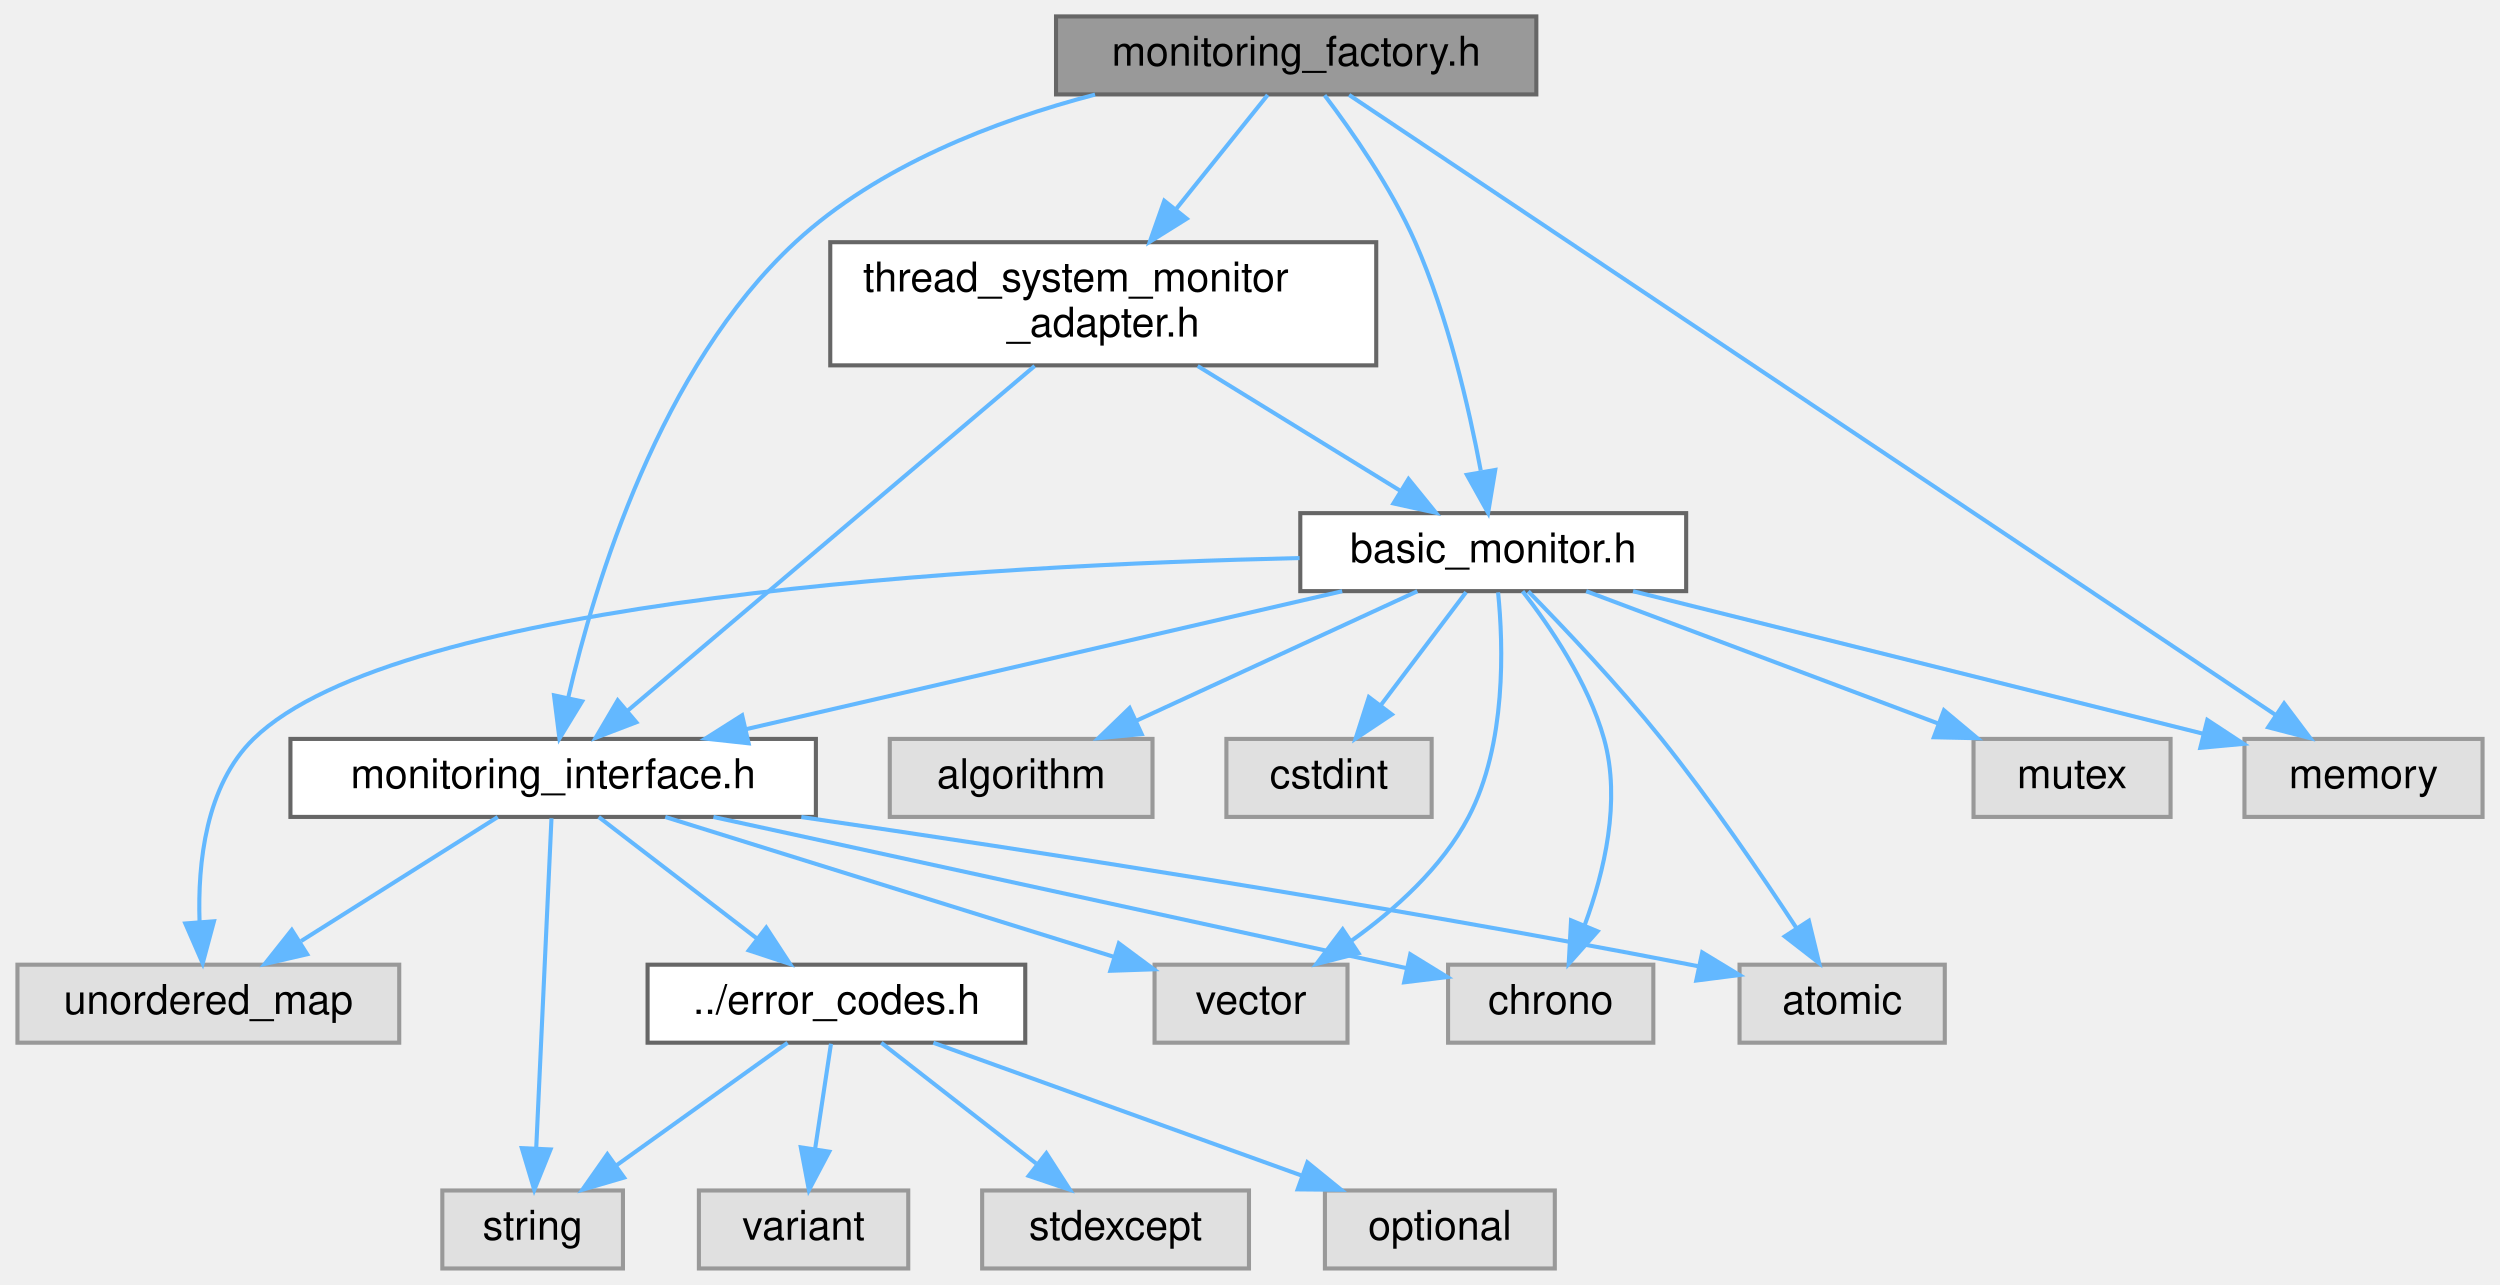
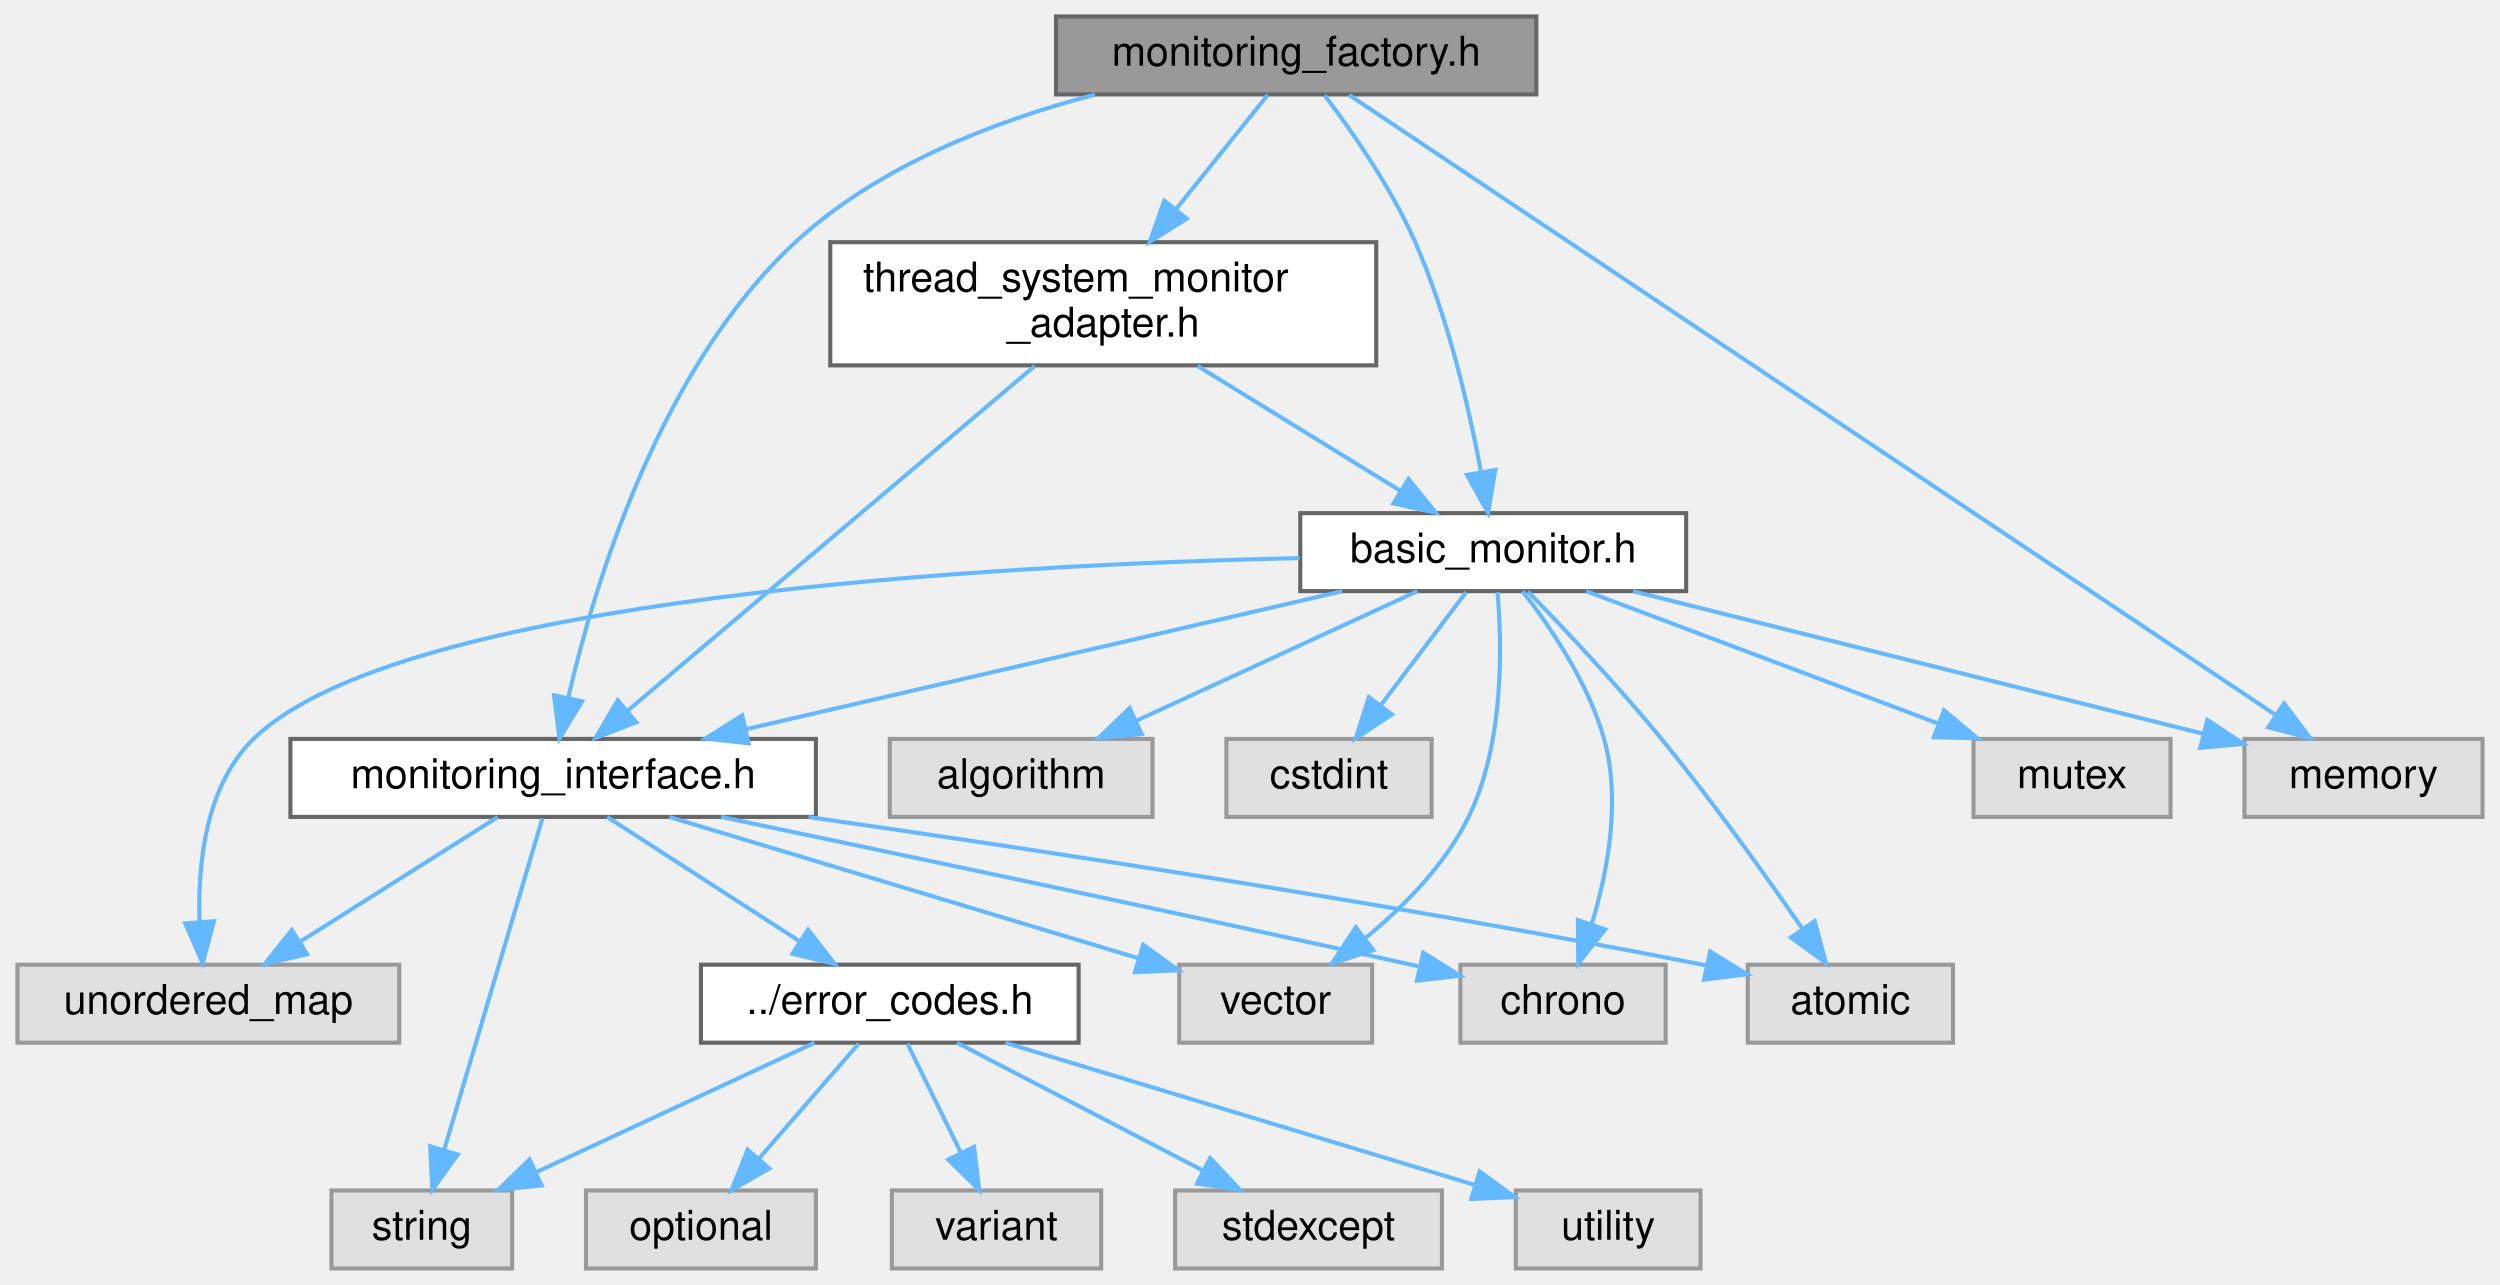
<svg xmlns="http://www.w3.org/2000/svg" xmlns:xlink="http://www.w3.org/1999/xlink" width="609pt" height="313pt" viewBox="0.00 0.00 608.50 313.00">
  <g id="graph0" class="graph" transform="scale(1 1) rotate(0) translate(4 309)">
    <g id="Node000001" class="node">
      <g id="a_Node000001">
        <a xlink:title="Factory for creating appropriate monitoring implementations.">
          <polygon fill="#999999" stroke="#666666" points="370,-305 253,-305 253,-286 370,-286 370,-305" />
          <text text-anchor="middle" x="311.5" y="-293" font-family="Helvetica,sans-Serif" font-size="10.00">monitoring_factory.h</text>
        </a>
      </g>
    </g>
    <g id="Node000002" class="node">
      <g id="a_Node000002">
        <a xlink:href="monitoring__interface_8h.html" target="_top" xlink:title="Abstract interface for monitoring and metrics collection.">
          <polygon fill="white" stroke="#666666" points="194.5,-129 66.5,-129 66.5,-110 194.5,-110 194.5,-129" />
          <text text-anchor="middle" x="130.5" y="-117" font-family="Helvetica,sans-Serif" font-size="10.00">monitoring_interface.h</text>
        </a>
      </g>
    </g>
    <g id="edge1_Node000001_Node000002" class="edge">
      <g id="a_edge1_Node000001_Node000002">
        <a xlink:title=" ">
          <path fill="none" stroke="#63b8ff" d="M262.51,-285.96C238.11,-279.57 209.61,-268.6 189.5,-250 156.51,-219.48 140.61,-166.93 134.17,-139.08" />
          <polygon fill="#63b8ff" stroke="#63b8ff" points="137.55,-138.14 132.03,-129.1 130.71,-139.61 137.55,-138.14" />
        </a>
      </g>
    </g>
-     <g id="Node000012" class="node">
-       <g id="a_Node000012">
+     <g id="Node000013" class="node">
+       <g id="a_Node000013">
        <a xlink:href="basic__monitor_8h.html" target="_top" xlink:title="Basic monitoring implementation with no external dependencies.">
          <polygon fill="white" stroke="#666666" points="406.5,-184 312.5,-184 312.5,-165 406.5,-165 406.5,-184" />
          <text text-anchor="middle" x="359.5" y="-172" font-family="Helvetica,sans-Serif" font-size="10.00">basic_monitor.h</text>
        </a>
      </g>
    </g>
-     <g id="edge12_Node000001_Node000012" class="edge">
-       <g id="a_edge12_Node000001_Node000012">
+     <g id="edge13_Node000001_Node000013" class="edge">
+       <g id="a_edge13_Node000001_Node000013">
        <a xlink:title=" ">
          <path fill="none" stroke="#63b8ff" d="M318.42,-285.79C324.97,-277.17 334.64,-263.34 340.5,-250 348.45,-231.88 353.57,-209.77 356.46,-194.36" />
          <polygon fill="#63b8ff" stroke="#63b8ff" points="359.99,-194.52 358.25,-184.07 353.09,-193.32 359.99,-194.52" />
        </a>
      </g>
    </g>
-     <g id="Node000014" class="node">
-       <g id="a_Node000014">
+     <g id="Node000015" class="node">
+       <g id="a_Node000015">
        <a xlink:title=" ">
          <polygon fill="#e0e0e0" stroke="#999999" points="600.5,-129 542.5,-129 542.5,-110 600.5,-110 600.5,-129" />
          <text text-anchor="middle" x="571.5" y="-117" font-family="Helvetica,sans-Serif" font-size="10.00">memory</text>
        </a>
      </g>
    </g>
-     <g id="edge25_Node000001_Node000014" class="edge">
-       <g id="a_edge25_Node000001_Node000014">
+     <g id="edge26_Node000001_Node000015" class="edge">
+       <g id="a_edge26_Node000001_Node000015">
        <a xlink:title=" ">
          <path fill="none" stroke="#63b8ff" d="M324.39,-285.87C366.15,-257.93 497.99,-169.7 550.05,-134.85" />
          <polygon fill="#63b8ff" stroke="#63b8ff" points="552.16,-137.65 558.53,-129.18 548.27,-131.83 552.16,-137.65" />
        </a>
      </g>
    </g>
-     <g id="Node000017" class="node">
-       <g id="a_Node000017">
+     <g id="Node000018" class="node">
+       <g id="a_Node000018">
        <a xlink:href="thread__system__monitor__adapter_8h.html" target="_top" xlink:title="Adapter for thread_system's monitoring capabilities.">
          <polygon fill="white" stroke="#666666" points="331,-250 198,-250 198,-220 331,-220 331,-250" />
          <text text-anchor="start" x="206" y="-238" font-family="Helvetica,sans-Serif" font-size="10.00">thread_system_monitor</text>
          <text text-anchor="middle" x="264.5" y="-227" font-family="Helvetica,sans-Serif" font-size="10.00">_adapter.h</text>
        </a>
      </g>
    </g>
-     <g id="edge22_Node000001_Node000017" class="edge">
-       <g id="a_edge22_Node000001_Node000017">
+     <g id="edge23_Node000001_Node000018" class="edge">
+       <g id="a_edge23_Node000001_Node000018">
        <a xlink:title=" ">
          <path fill="none" stroke="#63b8ff" d="M304.56,-285.87C298.72,-278.59 290.09,-267.85 282.34,-258.2" />
          <polygon fill="#63b8ff" stroke="#63b8ff" points="284.83,-255.72 275.84,-250.11 279.37,-260.1 284.83,-255.72" />
        </a>
      </g>
    </g>
    <g id="Node000003" class="node">
      <g id="a_Node000003">
        <a xlink:title=" ">
-           <polygon fill="#e0e0e0" stroke="#999999" points="147.5,-19 103.5,-19 103.5,0 147.5,0 147.5,-19" />
-           <text text-anchor="middle" x="125.5" y="-7" font-family="Helvetica,sans-Serif" font-size="10.00">string</text>
+           <polygon fill="#e0e0e0" stroke="#999999" points="120.5,-19 76.5,-19 76.5,0 120.5,0 120.5,-19" />
+           <text text-anchor="middle" x="98.5" y="-7" font-family="Helvetica,sans-Serif" font-size="10.00">string</text>
        </a>
      </g>
    </g>
    <g id="edge2_Node000002_Node000003" class="edge">
      <g id="a_edge2_Node000002_Node000003">
        <a xlink:title=" ">
-           <path fill="none" stroke="#63b8ff" d="M130.09,-109.66C129.28,-92.17 127.46,-52.8 126.37,-29.27" />
-           <polygon fill="#63b8ff" stroke="#63b8ff" points="129.86,-28.99 125.9,-19.16 122.87,-29.31 129.86,-28.99" />
+           <path fill="none" stroke="#63b8ff" d="M127.88,-109.66C122.68,-92.09 110.93,-52.45 103.97,-28.95" />
+           <polygon fill="#63b8ff" stroke="#63b8ff" points="107.26,-27.75 101.07,-19.16 100.55,-29.74 107.26,-27.75" />
        </a>
      </g>
    </g>
    <g id="Node000004" class="node">
      <g id="a_Node000004">
        <a xlink:title=" ">
          <polygon fill="#e0e0e0" stroke="#999999" points="93,-74 0,-74 0,-55 93,-55 93,-74" />
          <text text-anchor="middle" x="46.5" y="-62" font-family="Helvetica,sans-Serif" font-size="10.00">unordered_map</text>
        </a>
      </g>
    </g>
    <g id="edge3_Node000002_Node000004" class="edge">
      <g id="a_edge3_Node000002_Node000004">
        <a xlink:title=" ">
          <path fill="none" stroke="#63b8ff" d="M117,-109.98C104.1,-101.84 84.4,-89.41 69.1,-79.76" />
          <polygon fill="#63b8ff" stroke="#63b8ff" points="70.57,-76.55 60.24,-74.17 66.83,-82.47 70.57,-76.55" />
        </a>
      </g>
    </g>
    <g id="Node000005" class="node">
      <g id="a_Node000005">
        <a xlink:title=" ">
-           <polygon fill="#e0e0e0" stroke="#999999" points="324,-74 277,-74 277,-55 324,-55 324,-74" />
-           <text text-anchor="middle" x="300.5" y="-62" font-family="Helvetica,sans-Serif" font-size="10.00">vector</text>
+           <polygon fill="#e0e0e0" stroke="#999999" points="330,-74 283,-74 283,-55 330,-55 330,-74" />
+           <text text-anchor="middle" x="306.5" y="-62" font-family="Helvetica,sans-Serif" font-size="10.00">vector</text>
        </a>
      </g>
    </g>
    <g id="edge4_Node000002_Node000005" class="edge">
      <g id="a_edge4_Node000002_Node000005">
        <a xlink:title=" ">
-           <path fill="none" stroke="#63b8ff" d="M157.81,-109.98C187.54,-100.72 235.09,-85.89 267.04,-75.93" />
-           <polygon fill="#63b8ff" stroke="#63b8ff" points="268.31,-79.2 276.82,-72.88 266.23,-72.52 268.31,-79.2" />
+           <path fill="none" stroke="#63b8ff" d="M158.78,-109.98C189.95,-100.6 240.06,-85.51 273.13,-75.55" />
+           <polygon fill="#63b8ff" stroke="#63b8ff" points="274.24,-78.87 282.81,-72.63 272.22,-72.17 274.24,-78.87" />
        </a>
      </g>
    </g>
    <g id="Node000006" class="node">
      <g id="a_Node000006">
        <a xlink:title=" ">
-           <polygon fill="#e0e0e0" stroke="#999999" points="398.5,-74 348.5,-74 348.5,-55 398.5,-55 398.5,-74" />
-           <text text-anchor="middle" x="373.5" y="-62" font-family="Helvetica,sans-Serif" font-size="10.00">chrono</text>
+           <polygon fill="#e0e0e0" stroke="#999999" points="401.5,-74 351.5,-74 351.5,-55 401.5,-55 401.5,-74" />
+           <text text-anchor="middle" x="376.5" y="-62" font-family="Helvetica,sans-Serif" font-size="10.00">chrono</text>
        </a>
      </g>
    </g>
    <g id="edge5_Node000002_Node000006" class="edge">
      <g id="a_edge5_Node000002_Node000006">
        <a xlink:title=" ">
-           <path fill="none" stroke="#63b8ff" d="M169.54,-109.98C216.22,-99.8 293.63,-82.92 338.46,-73.14" />
-           <polygon fill="#63b8ff" stroke="#63b8ff" points="339.29,-76.54 348.31,-70.99 337.8,-69.71 339.29,-76.54" />
+           <path fill="none" stroke="#63b8ff" d="M171.39,-110C213.55,-101.18 281.18,-86.91 339.5,-74 340.1,-73.87 340.71,-73.73 341.33,-73.59" />
+           <polygon fill="#63b8ff" stroke="#63b8ff" points="342.45,-76.93 351.43,-71.32 340.91,-70.1 342.45,-76.93" />
        </a>
      </g>
    </g>
    <g id="Node000007" class="node">
      <g id="a_Node000007">
        <a xlink:title=" ">
-           <polygon fill="#e0e0e0" stroke="#999999" points="469.5,-74 419.5,-74 419.5,-55 469.5,-55 469.5,-74" />
-           <text text-anchor="middle" x="444.5" y="-62" font-family="Helvetica,sans-Serif" font-size="10.00">atomic</text>
+           <polygon fill="#e0e0e0" stroke="#999999" points="471.5,-74 421.5,-74 421.5,-55 471.5,-55 471.5,-74" />
+           <text text-anchor="middle" x="446.5" y="-62" font-family="Helvetica,sans-Serif" font-size="10.00">atomic</text>
        </a>
      </g>
    </g>
    <g id="edge6_Node000002_Node000007" class="edge">
      <g id="a_edge6_Node000002_Node000007">
        <a xlink:title=" ">
-           <path fill="none" stroke="#63b8ff" d="M190.95,-109.97C247.21,-101.76 333.28,-88.47 407.5,-74 408.11,-73.88 408.72,-73.76 409.33,-73.64" />
-           <polygon fill="#63b8ff" stroke="#63b8ff" points="410.41,-76.99 419.47,-71.49 408.96,-70.14 410.41,-76.99" />
+           <path fill="none" stroke="#63b8ff" d="M192.74,-109.96C249.63,-101.83 336.01,-88.69 410.5,-74 410.83,-73.93 411.16,-73.87 411.5,-73.8" />
+           <polygon fill="#63b8ff" stroke="#63b8ff" points="412.33,-77.2 421.37,-71.68 410.86,-70.36 412.33,-77.2" />
        </a>
      </g>
    </g>
    <g id="Node000008" class="node">
      <g id="a_Node000008">
        <a xlink:href="error__codes_8h.html" target="_top" xlink:title=" ">
-           <polygon fill="white" stroke="#666666" points="245.5,-74 153.5,-74 153.5,-55 245.5,-55 245.5,-74" />
-           <text text-anchor="middle" x="199.5" y="-62" font-family="Helvetica,sans-Serif" font-size="10.00">../error_codes.h</text>
+           <polygon fill="white" stroke="#666666" points="258.5,-74 166.5,-74 166.5,-55 258.5,-55 258.5,-74" />
+           <text text-anchor="middle" x="212.5" y="-62" font-family="Helvetica,sans-Serif" font-size="10.00">../error_codes.h</text>
        </a>
      </g>
    </g>
    <g id="edge7_Node000002_Node000008" class="edge">
      <g id="a_edge7_Node000002_Node000008">
        <a xlink:title=" ">
-           <path fill="none" stroke="#63b8ff" d="M141.59,-109.98C151.99,-102 167.76,-89.88 180.22,-80.31" />
-           <polygon fill="#63b8ff" stroke="#63b8ff" points="182.41,-83.04 188.21,-74.17 178.15,-77.49 182.41,-83.04" />
+           <path fill="none" stroke="#63b8ff" d="M143.67,-109.98C156.27,-101.84 175.5,-89.41 190.44,-79.76" />
+           <polygon fill="#63b8ff" stroke="#63b8ff" points="192.59,-82.54 199.09,-74.17 188.79,-76.66 192.59,-82.54" />
        </a>
      </g>
    </g>
    <g id="edge8_Node000008_Node000003" class="edge">
      <g id="a_edge8_Node000008_Node000003">
        <a xlink:title=" ">
-           <path fill="none" stroke="#63b8ff" d="M187.61,-54.98C176.35,-46.92 159.21,-34.65 145.79,-25.03" />
-           <polygon fill="#63b8ff" stroke="#63b8ff" points="147.77,-22.15 137.61,-19.17 143.7,-27.84 147.77,-22.15" />
+           <path fill="none" stroke="#63b8ff" d="M194.18,-54.98C175.84,-46.46 147.39,-33.23 126.27,-23.41" />
+           <polygon fill="#63b8ff" stroke="#63b8ff" points="127.69,-20.21 117.15,-19.17 124.74,-26.56 127.69,-20.21" />
        </a>
      </g>
    </g>
    <g id="Node000009" class="node">
      <g id="a_Node000009">
        <a xlink:title=" ">
-           <polygon fill="#e0e0e0" stroke="#999999" points="300,-19 235,-19 235,0 300,0 300,-19" />
-           <text text-anchor="middle" x="267.5" y="-7" font-family="Helvetica,sans-Serif" font-size="10.00">stdexcept</text>
+           <polygon fill="#e0e0e0" stroke="#999999" points="347,-19 282,-19 282,0 347,0 347,-19" />
+           <text text-anchor="middle" x="314.5" y="-7" font-family="Helvetica,sans-Serif" font-size="10.00">stdexcept</text>
        </a>
      </g>
    </g>
    <g id="edge9_Node000008_Node000009" class="edge">
      <g id="a_edge9_Node000008_Node000009">
        <a xlink:title=" ">
-           <path fill="none" stroke="#63b8ff" d="M210.43,-54.98C220.58,-47.07 235.92,-35.11 248.15,-25.58" />
-           <polygon fill="#63b8ff" stroke="#63b8ff" points="250.64,-28.08 256.38,-19.17 246.34,-22.56 250.64,-28.08" />
+           <path fill="none" stroke="#63b8ff" d="M228.89,-54.98C245.07,-46.57 270.07,-33.59 288.88,-23.81" />
+           <polygon fill="#63b8ff" stroke="#63b8ff" points="290.55,-26.89 297.81,-19.17 287.33,-20.68 290.55,-26.89" />
        </a>
      </g>
    </g>
    <g id="Node000010" class="node">
      <g id="a_Node000010">
        <a xlink:title=" ">
-           <polygon fill="#e0e0e0" stroke="#999999" points="374.5,-19 318.5,-19 318.5,0 374.5,0 374.5,-19" />
-           <text text-anchor="middle" x="346.5" y="-7" font-family="Helvetica,sans-Serif" font-size="10.00">optional</text>
+           <polygon fill="#e0e0e0" stroke="#999999" points="410,-19 365,-19 365,0 410,0 410,-19" />
+           <text text-anchor="middle" x="387.5" y="-7" font-family="Helvetica,sans-Serif" font-size="10.00">utility</text>
        </a>
      </g>
    </g>
    <g id="edge10_Node000008_Node000010" class="edge">
      <g id="a_edge10_Node000008_Node000010">
        <a xlink:title=" ">
-           <path fill="none" stroke="#63b8ff" d="M223.12,-54.98C247.4,-46.23 285.45,-32.51 312.87,-22.62" />
-           <polygon fill="#63b8ff" stroke="#63b8ff" points="314.23,-25.85 322.45,-19.17 311.86,-19.27 314.23,-25.85" />
+           <path fill="none" stroke="#63b8ff" d="M240.62,-54.98C271.88,-45.52 322.28,-30.25 355.15,-20.3" />
+           <polygon fill="#63b8ff" stroke="#63b8ff" points="356.19,-23.64 364.75,-17.39 354.16,-16.94 356.19,-23.64" />
        </a>
      </g>
    </g>
    <g id="Node000011" class="node">
      <g id="a_Node000011">
        <a xlink:title=" ">
-           <polygon fill="#e0e0e0" stroke="#999999" points="217,-19 166,-19 166,0 217,0 217,-19" />
-           <text text-anchor="middle" x="191.5" y="-7" font-family="Helvetica,sans-Serif" font-size="10.00">variant</text>
+           <polygon fill="#e0e0e0" stroke="#999999" points="194.5,-19 138.5,-19 138.5,0 194.5,0 194.5,-19" />
+           <text text-anchor="middle" x="166.5" y="-7" font-family="Helvetica,sans-Serif" font-size="10.00">optional</text>
        </a>
      </g>
    </g>
    <g id="edge11_Node000008_Node000011" class="edge">
      <g id="a_edge11_Node000008_Node000011">
        <a xlink:title=" ">
-           <path fill="none" stroke="#63b8ff" d="M198.18,-54.75C197.13,-47.8 195.63,-37.85 194.31,-29.13" />
-           <polygon fill="#63b8ff" stroke="#63b8ff" points="197.75,-28.45 192.8,-19.09 190.83,-29.5 197.75,-28.45" />
-         </a>
-       </g>
-     </g>
-     <g id="edge13_Node000012_Node000002" class="edge">
-       <g id="a_edge13_Node000012_Node000002">
+           <path fill="none" stroke="#63b8ff" d="M204.9,-54.75C198.34,-47.18 188.68,-36.05 180.69,-26.84" />
+           <polygon fill="#63b8ff" stroke="#63b8ff" points="183.15,-24.35 173.95,-19.09 177.87,-28.94 183.15,-24.35" />
+         </a>
+       </g>
+     </g>
+     <g id="Node000012" class="node">
+       <g id="a_Node000012">
+         <a xlink:title=" ">
+           <polygon fill="#e0e0e0" stroke="#999999" points="264,-19 213,-19 213,0 264,0 264,-19" />
+           <text text-anchor="middle" x="238.5" y="-7" font-family="Helvetica,sans-Serif" font-size="10.00">variant</text>
+         </a>
+       </g>
+     </g>
+     <g id="edge12_Node000008_Node000012" class="edge">
+       <g id="a_edge12_Node000008_Node000012">
+         <a xlink:title=" ">
+           <path fill="none" stroke="#63b8ff" d="M216.79,-54.75C220.31,-47.57 225.41,-37.18 229.78,-28.27" />
+           <polygon fill="#63b8ff" stroke="#63b8ff" points="233.02,-29.61 234.29,-19.09 226.74,-26.53 233.02,-29.61" />
+         </a>
+       </g>
+     </g>
+     <g id="edge14_Node000013_Node000002" class="edge">
+       <g id="a_edge14_Node000013_Node000002">
        <a xlink:title=" ">
          <path fill="none" stroke="#63b8ff" d="M322.71,-164.98C283.26,-155.86 220.52,-141.33 177.52,-131.38" />
          <polygon fill="#63b8ff" stroke="#63b8ff" points="178.11,-127.93 167.58,-129.08 176.53,-134.75 178.11,-127.93" />
        </a>
      </g>
    </g>
-     <g id="edge18_Node000012_Node000004" class="edge">
-       <g id="a_edge18_Node000012_Node000004">
+     <g id="edge19_Node000013_Node000004" class="edge">
+       <g id="a_edge19_Node000013_Node000004">
        <a xlink:title=" ">
          <path fill="none" stroke="#63b8ff" d="M312.33,-173.06C236.61,-171.33 92.84,-163.45 57.5,-129 45.87,-117.66 43.89,-98.76 44.36,-84.52" />
          <polygon fill="#63b8ff" stroke="#63b8ff" points="47.87,-84.57 45.12,-74.33 40.89,-84.04 47.87,-84.57" />
        </a>
      </g>
    </g>
-     <g id="edge17_Node000012_Node000005" class="edge">
-       <g id="a_edge17_Node000012_Node000005">
-         <a xlink:title=" ">
-           <path fill="none" stroke="#63b8ff" d="M360.68,-164.7C361.97,-151.87 362.76,-127.65 353.5,-110 347.04,-97.7 335.61,-87.43 325.01,-79.87" />
-           <polygon fill="#63b8ff" stroke="#63b8ff" points="326.69,-76.79 316.43,-74.17 322.82,-82.62 326.69,-76.79" />
-         </a>
-       </g>
-     </g>
-     <g id="edge19_Node000012_Node000006" class="edge">
-       <g id="a_edge19_Node000012_Node000006">
-         <a xlink:title=" ">
-           <path fill="none" stroke="#63b8ff" d="M366.65,-164.97C373.27,-156.48 382.65,-142.75 386.5,-129 390.71,-113.93 386.51,-96.49 381.8,-83.71" />
-           <polygon fill="#63b8ff" stroke="#63b8ff" points="384.93,-82.13 377.89,-74.22 378.46,-84.8 384.93,-82.13" />
-         </a>
-       </g>
-     </g>
-     <g id="edge16_Node000012_Node000007" class="edge">
-       <g id="a_edge16_Node000012_Node000007">
-         <a xlink:title=" ">
-           <path fill="none" stroke="#63b8ff" d="M368.04,-164.95C376.6,-156.22 389.99,-142.12 400.5,-129 412.51,-114 424.85,-95.91 433.4,-82.88" />
-           <polygon fill="#63b8ff" stroke="#63b8ff" points="436.39,-84.7 438.89,-74.4 430.52,-80.89 436.39,-84.7" />
-         </a>
-       </g>
-     </g>
-     <g id="Node000013" class="node">
-       <g id="a_Node000013">
+     <g id="edge18_Node000013_Node000005" class="edge">
+       <g id="a_edge18_Node000013_Node000005">
+         <a xlink:title=" ">
+           <path fill="none" stroke="#63b8ff" d="M360.54,-164.77C361.65,-152.03 362.23,-127.92 353.5,-110 347.79,-98.28 337.6,-88.04 328.17,-80.35" />
+           <polygon fill="#63b8ff" stroke="#63b8ff" points="330.28,-77.56 320.2,-74.28 326.03,-83.13 330.28,-77.56" />
+         </a>
+       </g>
+     </g>
+     <g id="edge20_Node000013_Node000006" class="edge">
+       <g id="a_edge20_Node000013_Node000006">
+         <a xlink:title=" ">
+           <path fill="none" stroke="#63b8ff" d="M366.65,-164.97C373.27,-156.48 382.65,-142.75 386.5,-129 390.68,-114.05 387.37,-96.61 383.47,-83.79" />
+           <polygon fill="#63b8ff" stroke="#63b8ff" points="386.76,-82.59 380.21,-74.26 380.14,-84.86 386.76,-82.59" />
+         </a>
+       </g>
+     </g>
+     <g id="edge17_Node000013_Node000007" class="edge">
+       <g id="a_edge17_Node000013_Node000007">
+         <a xlink:title=" ">
+           <path fill="none" stroke="#63b8ff" d="M367.98,-164.91C376.5,-156.14 389.86,-142.01 400.5,-129 412.85,-113.91 425.78,-95.83 434.77,-82.82" />
+           <polygon fill="#63b8ff" stroke="#63b8ff" points="437.8,-84.6 440.56,-74.37 432.03,-80.64 437.8,-84.6" />
+         </a>
+       </g>
+     </g>
+     <g id="Node000014" class="node">
+       <g id="a_Node000014">
        <a xlink:title=" ">
          <polygon fill="#e0e0e0" stroke="#999999" points="524.5,-129 476.5,-129 476.5,-110 524.5,-110 524.5,-129" />
          <text text-anchor="middle" x="500.5" y="-117" font-family="Helvetica,sans-Serif" font-size="10.00">mutex</text>
        </a>
      </g>
    </g>
-     <g id="edge14_Node000012_Node000013" class="edge">
-       <g id="a_edge14_Node000012_Node000013">
+     <g id="edge15_Node000013_Node000014" class="edge">
+       <g id="a_edge15_Node000013_Node000014">
        <a xlink:title=" ">
          <path fill="none" stroke="#63b8ff" d="M382.15,-164.98C405.35,-156.27 441.62,-142.63 467.9,-132.75" />
          <polygon fill="#63b8ff" stroke="#63b8ff" points="469.3,-135.97 477.43,-129.17 466.84,-129.41 469.3,-135.97" />
        </a>
      </g>
    </g>
-     <g id="edge15_Node000012_Node000014" class="edge">
-       <g id="a_edge15_Node000012_Node000014">
+     <g id="edge16_Node000013_Node000015" class="edge">
+       <g id="a_edge16_Node000013_Node000015">
        <a xlink:title=" ">
          <path fill="none" stroke="#63b8ff" d="M393.56,-164.98C431.46,-155.51 492.6,-140.23 532.42,-130.27" />
          <polygon fill="#63b8ff" stroke="#63b8ff" points="533.45,-133.62 542.3,-127.8 531.75,-126.83 533.45,-133.62" />
        </a>
      </g>
    </g>
-     <g id="Node000015" class="node">
-       <g id="a_Node000015">
+     <g id="Node000016" class="node">
+       <g id="a_Node000016">
        <a xlink:title=" ">
          <polygon fill="#e0e0e0" stroke="#999999" points="276.5,-129 212.5,-129 212.5,-110 276.5,-110 276.5,-129" />
          <text text-anchor="middle" x="244.5" y="-117" font-family="Helvetica,sans-Serif" font-size="10.00">algorithm</text>
        </a>
      </g>
    </g>
-     <g id="edge20_Node000012_Node000015" class="edge">
-       <g id="a_edge20_Node000012_Node000015">
+     <g id="edge21_Node000013_Node000016" class="edge">
+       <g id="a_edge21_Node000013_Node000016">
        <a xlink:title=" ">
          <path fill="none" stroke="#63b8ff" d="M341.02,-164.98C322.52,-156.46 293.82,-143.23 272.52,-133.41" />
          <polygon fill="#63b8ff" stroke="#63b8ff" points="273.86,-130.18 263.31,-129.17 270.93,-136.53 273.86,-130.18" />
        </a>
      </g>
    </g>
-     <g id="Node000016" class="node">
-       <g id="a_Node000016">
+     <g id="Node000017" class="node">
+       <g id="a_Node000017">
        <a xlink:title=" ">
          <polygon fill="#e0e0e0" stroke="#999999" points="344.5,-129 294.5,-129 294.5,-110 344.5,-110 344.5,-129" />
          <text text-anchor="middle" x="319.5" y="-117" font-family="Helvetica,sans-Serif" font-size="10.00">cstdint</text>
        </a>
      </g>
    </g>
-     <g id="edge21_Node000012_Node000016" class="edge">
-       <g id="a_edge21_Node000012_Node000016">
+     <g id="edge22_Node000013_Node000017" class="edge">
+       <g id="a_edge22_Node000013_Node000017">
        <a xlink:title=" ">
          <path fill="none" stroke="#63b8ff" d="M352.89,-164.75C347.24,-157.26 338.96,-146.28 332.05,-137.13" />
          <polygon fill="#63b8ff" stroke="#63b8ff" points="334.8,-134.96 325.98,-129.09 329.21,-139.18 334.8,-134.96" />
        </a>
      </g>
    </g>
-     <g id="edge23_Node000017_Node000002" class="edge">
-       <g id="a_edge23_Node000017_Node000002">
+     <g id="edge24_Node000018_Node000002" class="edge">
+       <g id="a_edge24_Node000018_Node000002">
        <a xlink:title=" ">
          <path fill="none" stroke="#63b8ff" d="M247.8,-219.85C222.48,-198.41 174.56,-157.82 148.49,-135.74" />
          <polygon fill="#63b8ff" stroke="#63b8ff" points="150.75,-133.06 140.85,-129.27 146.22,-138.4 150.75,-133.06" />
        </a>
      </g>
    </g>
-     <g id="edge24_Node000017_Node000012" class="edge">
-       <g id="a_edge24_Node000017_Node000012">
+     <g id="edge25_Node000018_Node000013" class="edge">
+       <g id="a_edge25_Node000018_Node000013">
        <a xlink:title=" ">
          <path fill="none" stroke="#63b8ff" d="M287.5,-219.84C302.5,-210.6 322,-198.59 336.93,-189.4" />
          <polygon fill="#63b8ff" stroke="#63b8ff" points="338.86,-192.32 345.54,-184.09 335.19,-186.36 338.86,-192.32" />
        </a>
      </g>
    </g>
  </g>
</svg>
